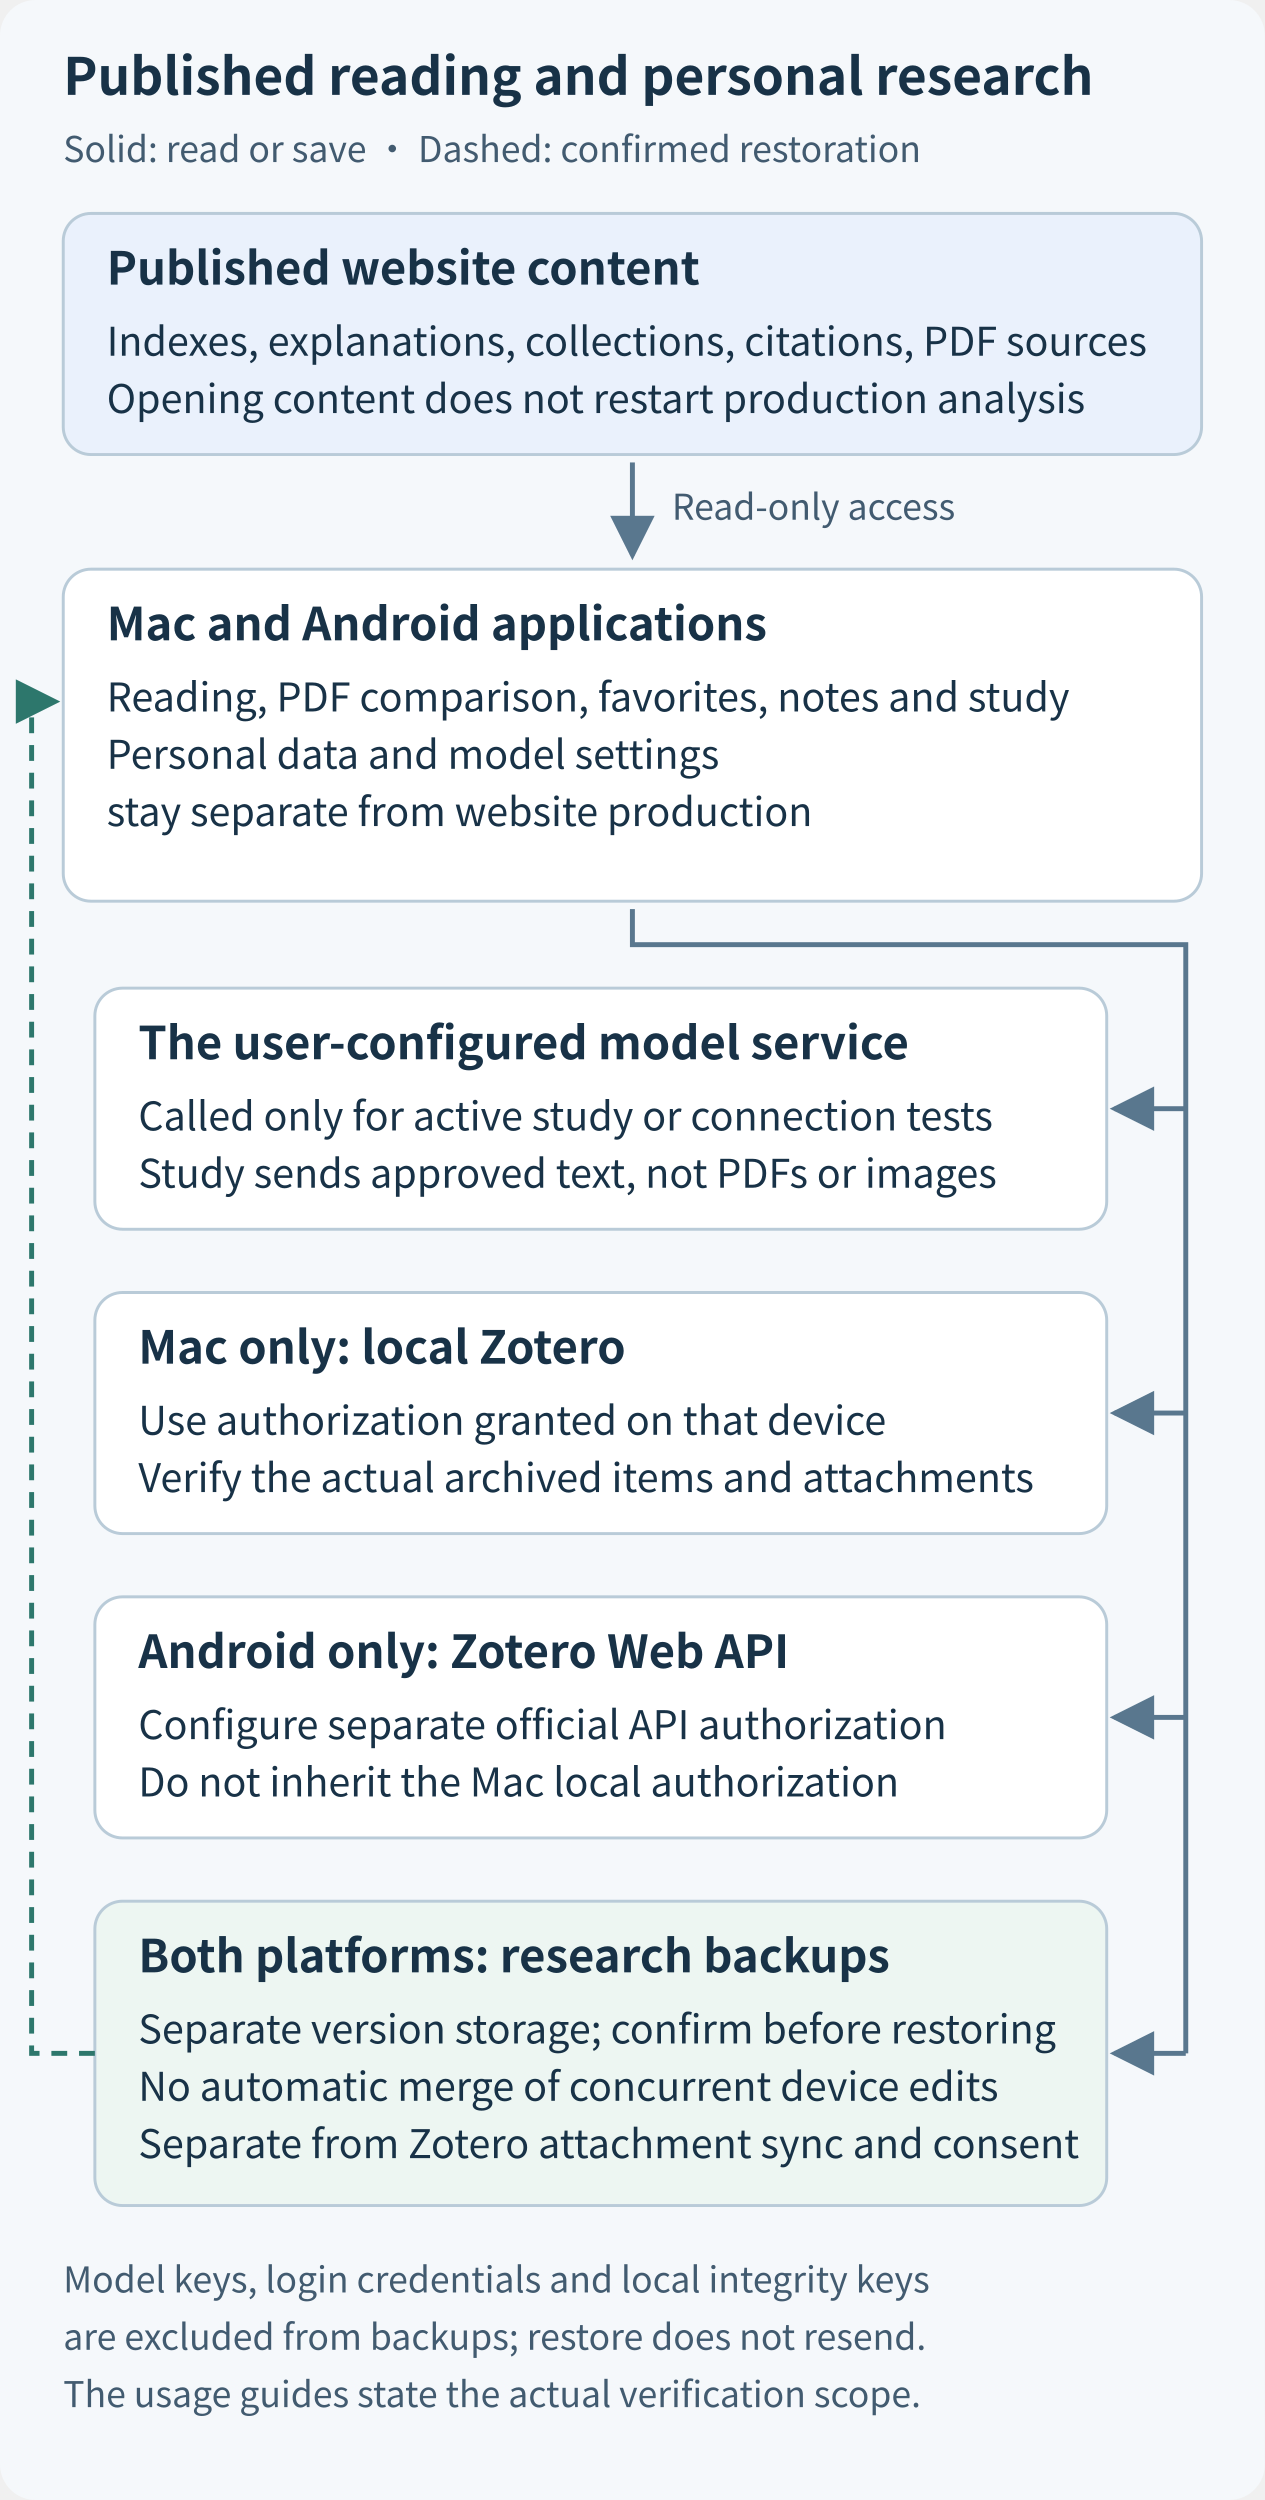
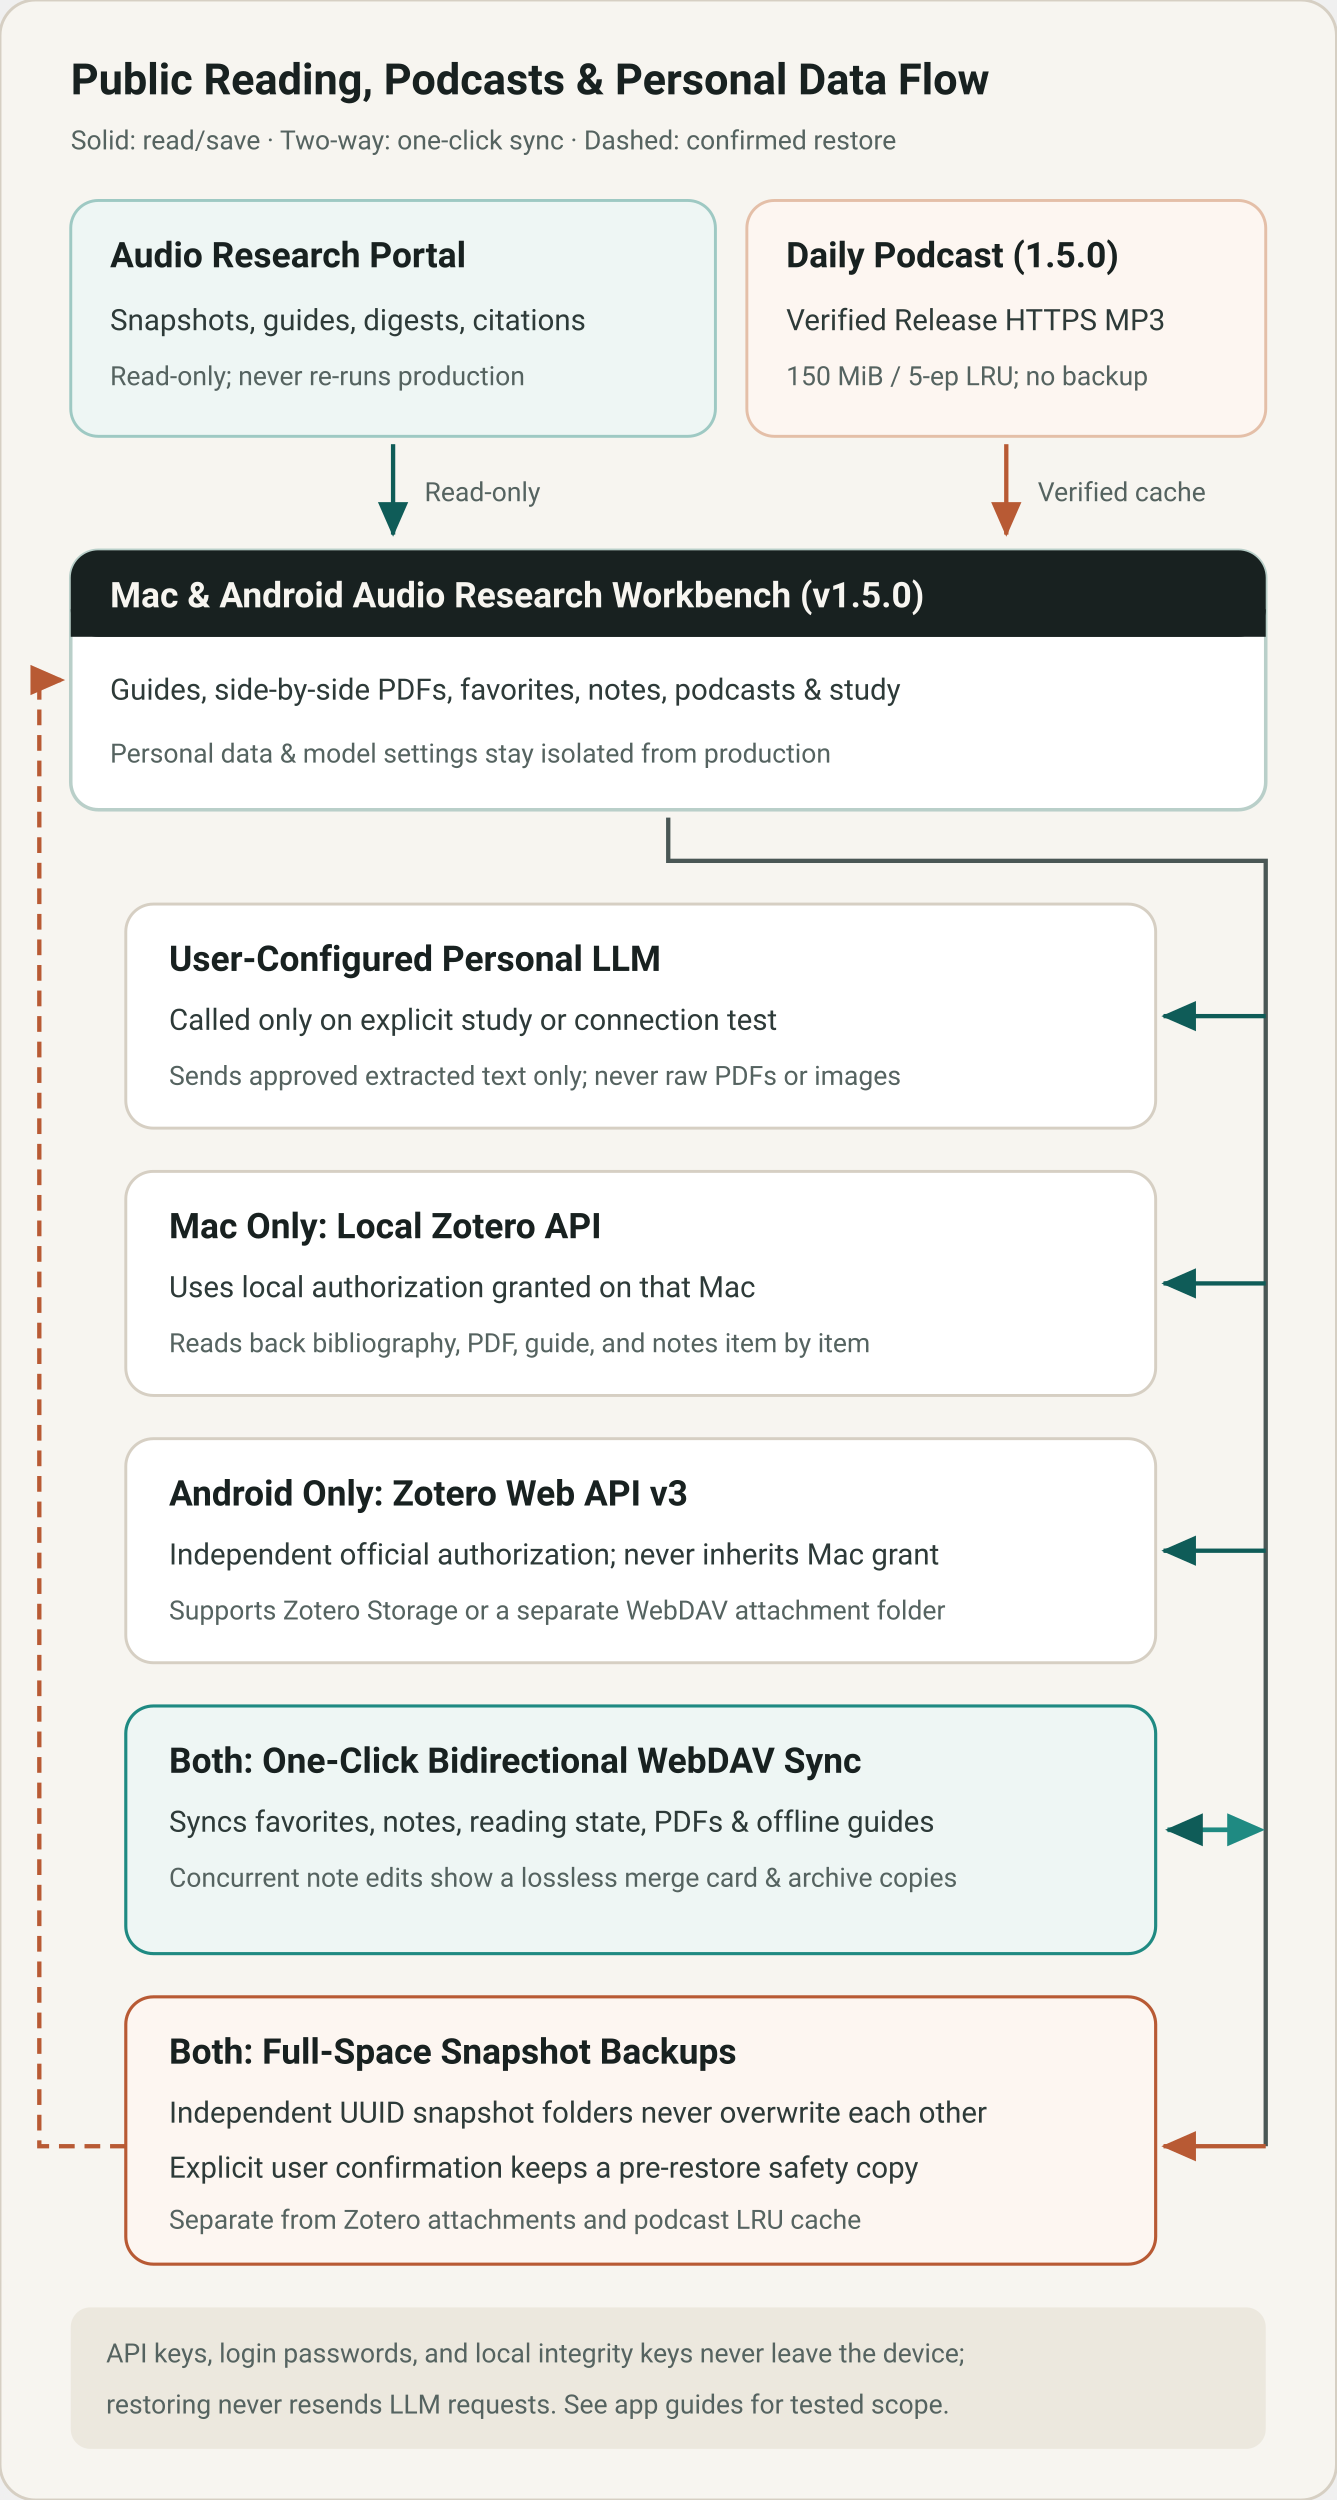
- <svg xmlns="http://www.w3.org/2000/svg" width="640" height="1265" viewBox="0 0 640 1265" role="img" aria-labelledby="title description">
+ <svg xmlns="http://www.w3.org/2000/svg" width="680" height="1272" viewBox="0 0 680 1272" role="img" aria-labelledby="title desc">
  <defs>
-     <style>text{font-family:-apple-system,BlinkMacSystemFont,"PingFang SC","Noto Sans CJK SC",Arial,sans-serif;fill:#183247}.title{font-size:26px;font-weight:700}.head{font-size:23px;font-weight:650}.body{font-size:20px}.note{font-size:18px;fill:#425b70}.bus{fill:none;stroke:#59778e;stroke-width:2.5}.line{fill:none;stroke:#59778e;stroke-width:2.5;marker-end:url(#arrow)}.return{fill:none;stroke:#2d776c;stroke-width:2.5;stroke-dasharray:8 6;marker-end:url(#returnarrow)}</style>
-     <marker id="arrow" markerWidth="9" markerHeight="9" refX="8" refY="4.5" orient="auto">
-       <path d="M0 0L9 4.5L0 9Z" fill="#59778e" />
+     <style>
+       text { font-family: -apple-system, BlinkMacSystemFont, "Segoe UI", Roboto, Helvetica, Arial, sans-serif; fill: #182120; }
+       .title { font-size: 22px; font-weight: 700; }
+       .head { font-size: 18px; font-weight: 700; }
+       .head-inv { font-size: 18px; font-weight: 700; fill: #f7f5f0; }
+       .body { font-size: 15px; fill: #2d3a38; }
+       .note { font-size: 13.5px; fill: #556360; }
+       .bus { fill: none; stroke: #4a5755; stroke-width: 2.2; }
+       .line { fill: none; stroke: #0f5c58; stroke-width: 2.2; marker-end: url(#arrow); }
+       .bi { fill: none; stroke: #1f8a82; stroke-width: 2.4; marker-start: url(#arrow-rev); marker-end: url(#arrow); }
+       .copper { fill: none; stroke: #b85a34; stroke-width: 2.2; marker-end: url(#arrow-copper); }
+       .return { fill: none; stroke: #b85a34; stroke-width: 2.2; stroke-dasharray: 8 5; marker-end: url(#arrow-copper); }
+     </style>
+     <marker id="arrow" markerWidth="9" markerHeight="9" refX="7.5" refY="4.5" orient="auto">
+       <path d="M0,1 L8,4.5 L0,8 Z" fill="#0f5c58" />
    </marker>
-     <marker id="returnarrow" markerWidth="9" markerHeight="9" refX="8" refY="4.5" orient="auto">
-       <path d="M0 0L9 4.5L0 9Z" fill="#2d776c" />
+     <marker id="arrow-rev" markerWidth="9" markerHeight="9" refX="1.5" refY="4.5" orient="auto">
+       <path d="M8,1 L0,4.5 L8,8 Z" fill="#1f8a82" />
+     </marker>
+     <marker id="arrow-copper" markerWidth="9" markerHeight="9" refX="7.5" refY="4.5" orient="auto">
+       <path d="M0,1 L8,4.5 L0,8 Z" fill="#b85a34" />
    </marker>
  </defs>
-   <rect width="640" height="1265" rx="18" fill="#f5f8fb" />
-   <text x="32" y="48" class="title">Published reading and personal research</text>
-   <text x="32" y="82" class="note">Solid: read or save · Dashed: confirmed restoration</text>
-   <rect x="32" y="108" width="576" height="122" rx="14" fill="#eaf1fc" stroke="#b9cbd8" stroke-width="1.5" />
-   <text x="54" y="144" class="head">Published website content</text>
-   <text x="54" y="180" class="body">Indexes, explanations, collections, citations, PDF sources</text>
-   <text x="54" y="209" class="body">Opening content does not restart production analysis</text>
-   <path d="M320 234V281" class="line" />
-   <text x="340" y="263" class="note">Read-only access</text>
-   <rect x="32" y="288" width="576" height="168" rx="14" fill="#fff" stroke="#b9cbd8" stroke-width="1.5" />
-   <text x="54" y="324" class="head">Mac and Android applications</text>
-   <text x="54" y="360" class="body">Reading, PDF comparison, favorites, notes and study</text>
-   <text x="54" y="389" class="body">Personal data and model settings</text>
-   <text x="54" y="418" class="body">stay separate from website production</text>
-   <path d="M320 460V478H600V1039" class="bus" />
-   <rect x="48" y="500" width="512" height="122" rx="14" fill="#fff" stroke="#b9cbd8" stroke-width="1.5" />
-   <text x="70" y="536" class="head">The user-configured model service</text>
-   <text x="70" y="572" class="body">Called only for active study or connection tests</text>
-   <text x="70" y="601" class="body">Study sends approved text, not PDFs or images</text>
-   <path d="M600 561H564" class="line" />
-   <rect x="48" y="654" width="512" height="122" rx="14" fill="#fff" stroke="#b9cbd8" stroke-width="1.5" />
-   <text x="70" y="690" class="head">Mac only: local Zotero</text>
-   <text x="70" y="726" class="body">Use authorization granted on that device</text>
-   <text x="70" y="755" class="body">Verify the actual archived items and attachments</text>
-   <path d="M600 715H564" class="line" />
-   <rect x="48" y="808" width="512" height="122" rx="14" fill="#fff" stroke="#b9cbd8" stroke-width="1.5" />
-   <text x="70" y="844" class="head">Android only: Zotero Web API</text>
-   <text x="70" y="880" class="body">Configure separate official API authorization</text>
-   <text x="70" y="909" class="body">Do not inherit the Mac local authorization</text>
-   <path d="M600 869H564" class="line" />
-   <rect x="48" y="962" width="512" height="154" rx="14" fill="#edf6f2" stroke="#b9cbd8" stroke-width="1.5" />
-   <text x="70" y="998" class="head">Both platforms: research backups</text>
-   <text x="70" y="1034" class="body">Separate version storage; confirm before restoring</text>
-   <text x="70" y="1063" class="body">No automatic merge of concurrent device edits</text>
-   <text x="70" y="1092" class="body">Separate from Zotero attachment sync and consent</text>
-   <path d="M600 1039H564" class="line" />
-   <path d="M48 1039H16V355H28" class="return" />
-   <text x="32" y="1160" class="note">Model keys, login credentials and local integrity keys</text>
-   <text x="32" y="1189" class="note">are excluded from backups; restore does not resend.</text>
-   <text x="32" y="1218" class="note">The usage guides state the actual verification scope.</text>
+   <rect width="680" height="1272" rx="18" fill="#f7f5f0" stroke="#d6cfc3" stroke-width="1.5" />
+   <text x="36" y="48" class="title">Public Reading, Podcasts &amp; Personal Data Flow</text>
+   <text x="36" y="76" class="note">Solid: read/save · Two-way: one-click sync · Dashed: confirmed restore</text>
+   <rect x="36" y="102" width="328" height="120" rx="14" fill="#eef6f4" stroke="#9ec9c3" stroke-width="1.5" />
+   <text x="56" y="136" class="head" fill="#0f5c58">Audio Research Portal</text>
+   <text x="56" y="168" class="body">Snapshots, guides, digests, citations</text>
+   <text x="56" y="196" class="note">Read-only; never re-runs production</text>
+   <rect x="380" y="102" width="264" height="120" rx="14" fill="#fdf6f1" stroke="#e4bfa8" stroke-width="1.5" />
+   <text x="400" y="136" class="head" fill="#a64d2a">Daily Podcast (1.5.0)</text>
+   <text x="400" y="168" class="body">Verified Release HTTPS MP3</text>
+   <text x="400" y="196" class="note">150 MiB / 5-ep LRU; no backup</text>
+   <path d="M200 226 V272" class="line" />
+   <text x="216" y="255" class="note">Read-only</text>
+   <path d="M512 226 V272" class="copper" />
+   <text x="528" y="255" class="note">Verified cache</text>
+   <rect x="36" y="280" width="608" height="132" rx="14" fill="#ffffff" stroke="#b9cfc9" stroke-width="1.8" />
+   <rect x="36" y="280" width="608" height="44" rx="14" fill="#182120" />
+   <rect x="36" y="310" width="608" height="14" fill="#182120" />
+   <text x="56" y="309" class="head-inv">Mac &amp; Android Audio Research Workbench (v1.5.0)</text>
+   <text x="56" y="356" class="body">Guides, side-by-side PDFs, favorites, notes, podcasts &amp; study</text>
+   <text x="56" y="388" class="note">Personal data &amp; model settings stay isolated from production</text>
+   <path d="M340 416 V438 H644 V1092" class="bus" />
+   <rect x="64" y="460" width="524" height="114" rx="14" fill="#ffffff" stroke="#d6cfc3" stroke-width="1.5" />
+   <text x="86" y="494" class="head">User-Configured Personal LLM</text>
+   <text x="86" y="524" class="body">Called only on explicit study or connection test</text>
+   <text x="86" y="552" class="note">Sends approved extracted text only; never raw PDFs or images</text>
+   <path d="M644 517 H592" class="line" />
+   <rect x="64" y="596" width="524" height="114" rx="14" fill="#ffffff" stroke="#d6cfc3" stroke-width="1.5" />
+   <text x="86" y="630" class="head">Mac Only: Local Zotero API</text>
+   <text x="86" y="660" class="body">Uses local authorization granted on that Mac</text>
+   <text x="86" y="688" class="note">Reads back bibliography, PDF, guide, and notes item by item</text>
+   <path d="M644 653 H592" class="line" />
+   <rect x="64" y="732" width="524" height="114" rx="14" fill="#ffffff" stroke="#d6cfc3" stroke-width="1.5" />
+   <text x="86" y="766" class="head">Android Only: Zotero Web API v3</text>
+   <text x="86" y="796" class="body">Independent official authorization; never inherits Mac grant</text>
+   <text x="86" y="824" class="note">Supports Zotero Storage or a separate WebDAV attachment folder</text>
+   <path d="M644 789 H592" class="line" />
+   <rect x="64" y="868" width="524" height="126" rx="14" fill="#eef6f4" stroke="#1f8a82" stroke-width="1.6" />
+   <text x="86" y="902" class="head" fill="#0f5c58">Both: One-Click Bidirectional WebDAV Sync</text>
+   <text x="86" y="932" class="body">Syncs favorites, notes, reading state, PDFs &amp; offline guides</text>
+   <text x="86" y="960" class="note">Concurrent note edits show a lossless merge card &amp; archive copies</text>
+   <path d="M640 931 H594" class="bi" />
+   <rect x="64" y="1016" width="524" height="136" rx="14" fill="#fdf6f1" stroke="#b85a34" stroke-width="1.6" />
+   <text x="86" y="1050" class="head" fill="#a64d2a">Both: Full-Space Snapshot Backups</text>
+   <text x="86" y="1080" class="body">Independent UUID snapshot folders never overwrite each other</text>
+   <text x="86" y="1108" class="body">Explicit user confirmation keeps a pre-restore safety copy</text>
+   <text x="86" y="1134" class="note">Separate from Zotero attachments and podcast LRU cache</text>
+   <path d="M644 1092 H592" class="copper" />
+   <path d="M64 1092 H20 V346 H32" class="return" />
+   <rect x="36" y="1174" width="608" height="72" rx="10" fill="#ece8de" />
+   <text x="54" y="1202" class="note">API keys, login passwords, and local integrity keys never leave the device;</text>
+   <text x="54" y="1228" class="note">restoring never resends LLM requests. See app guides for tested scope.</text>
</svg>
